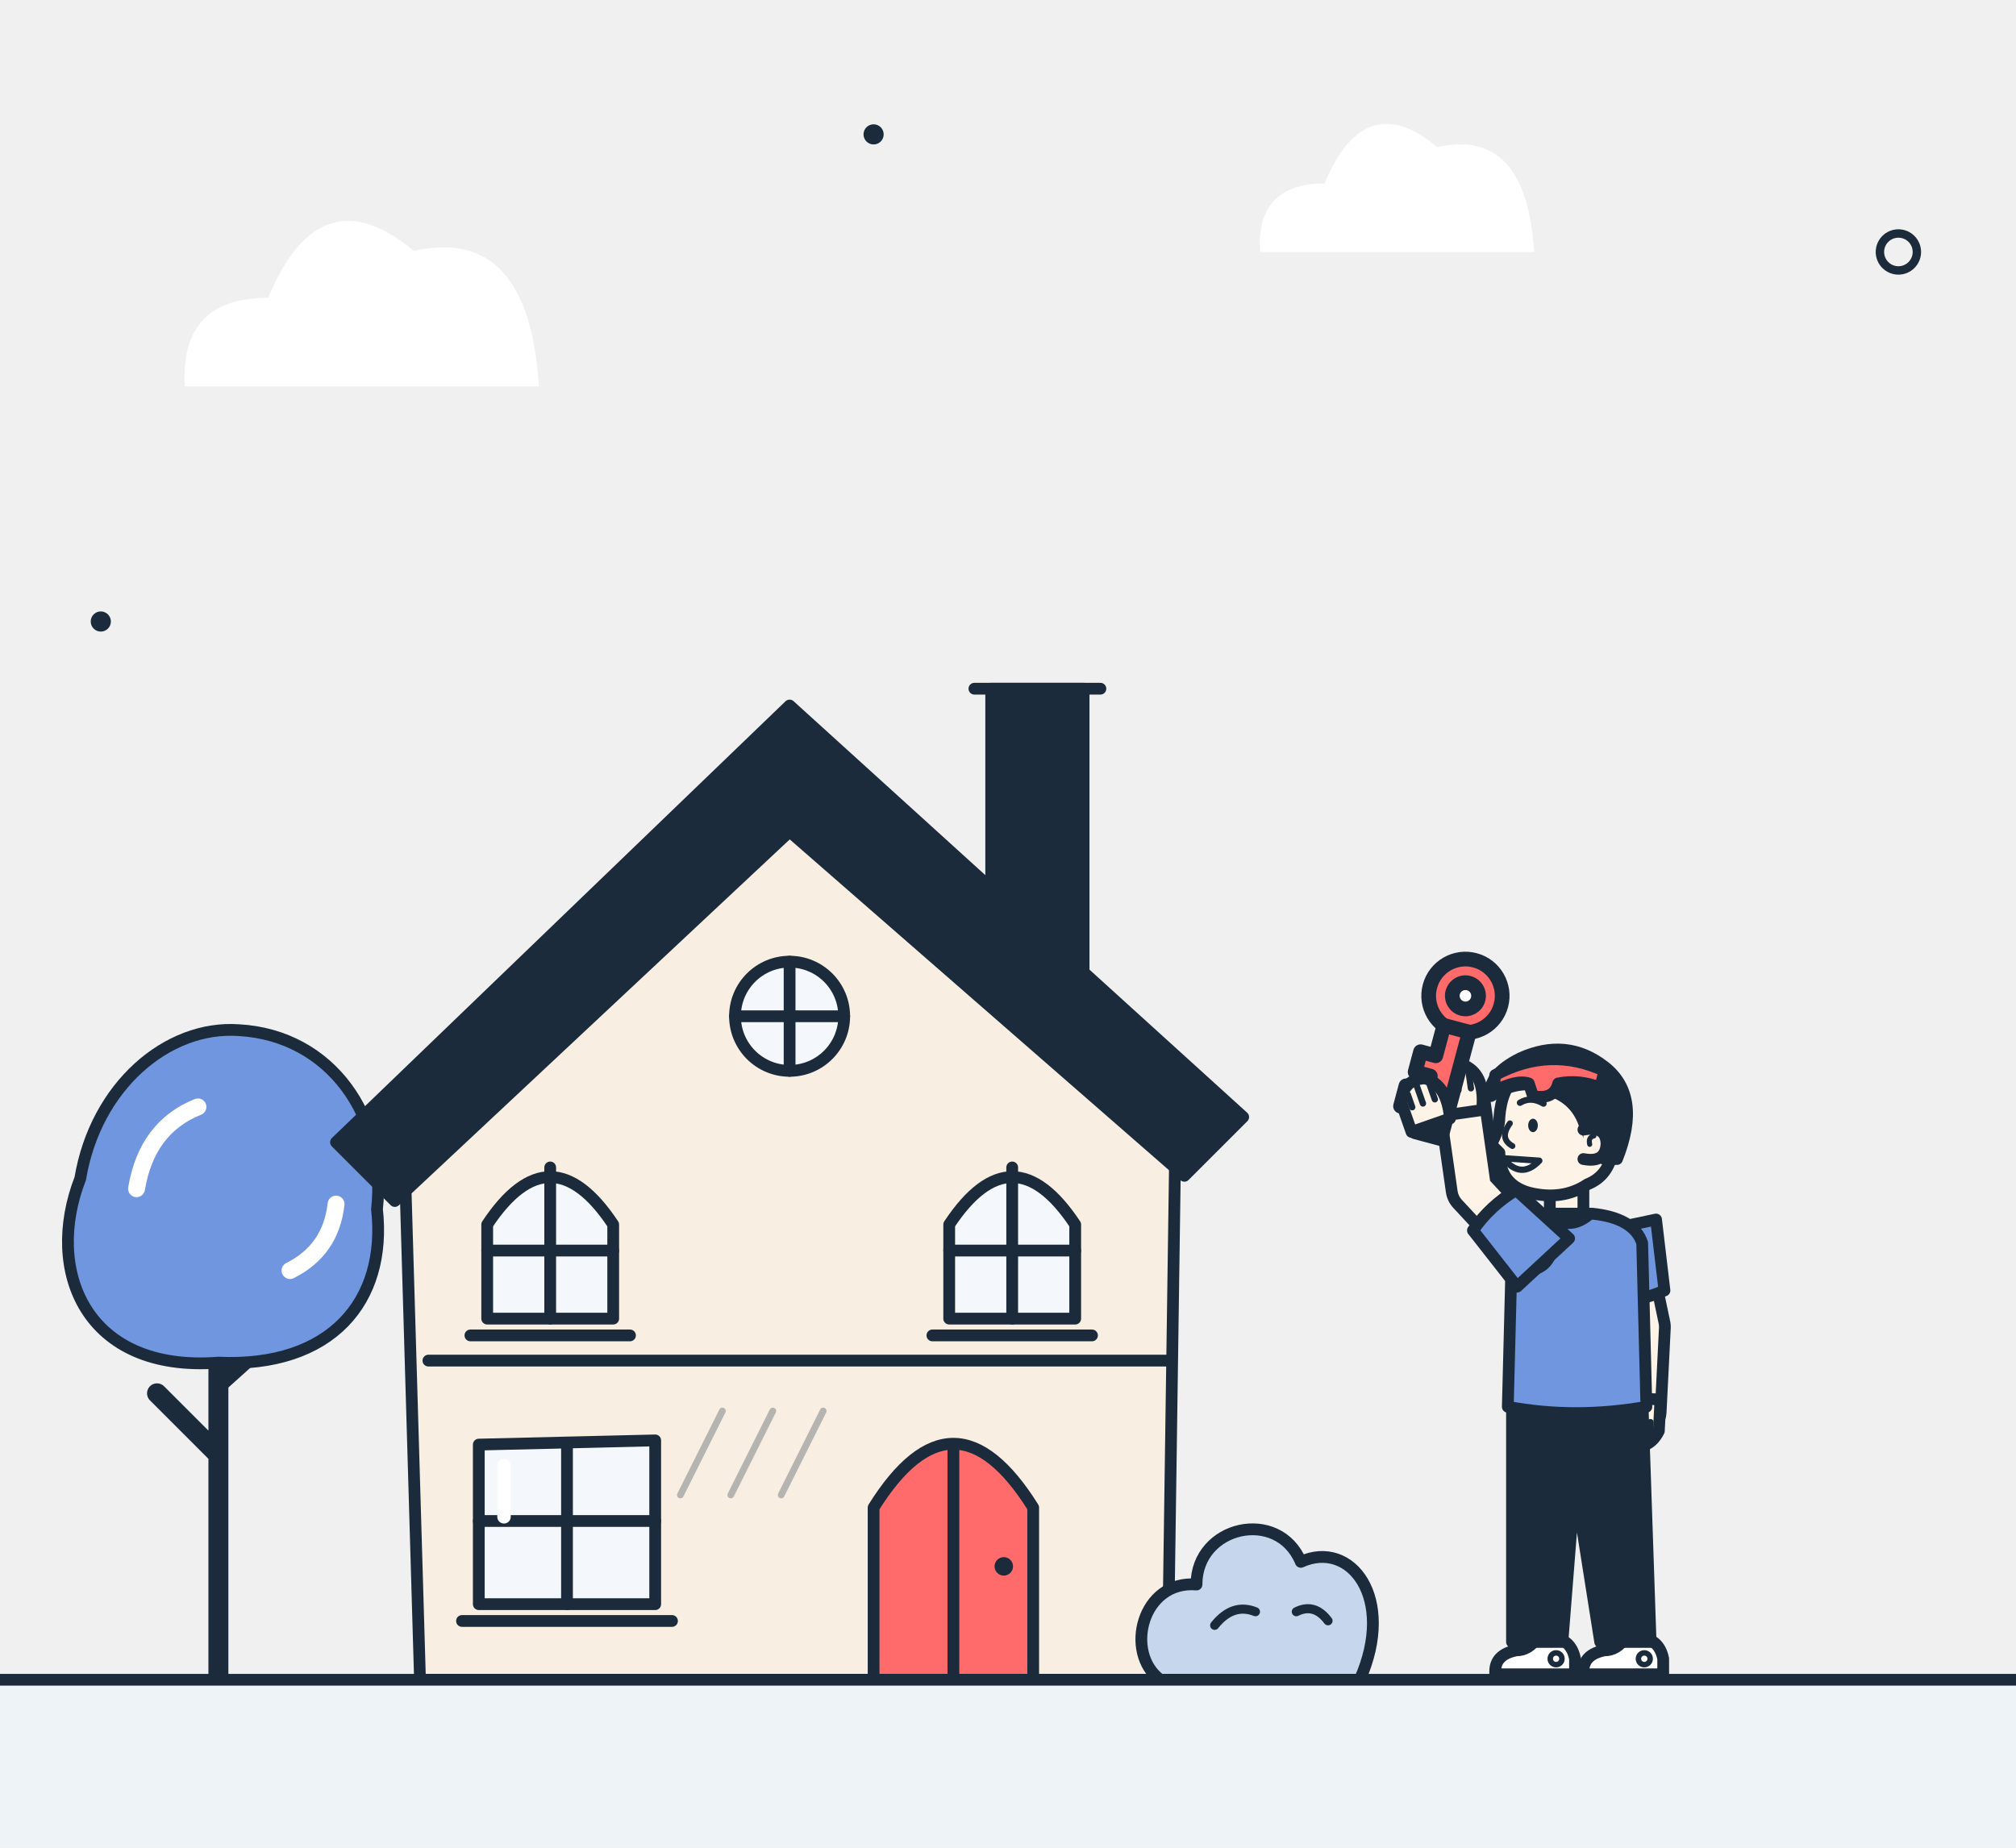
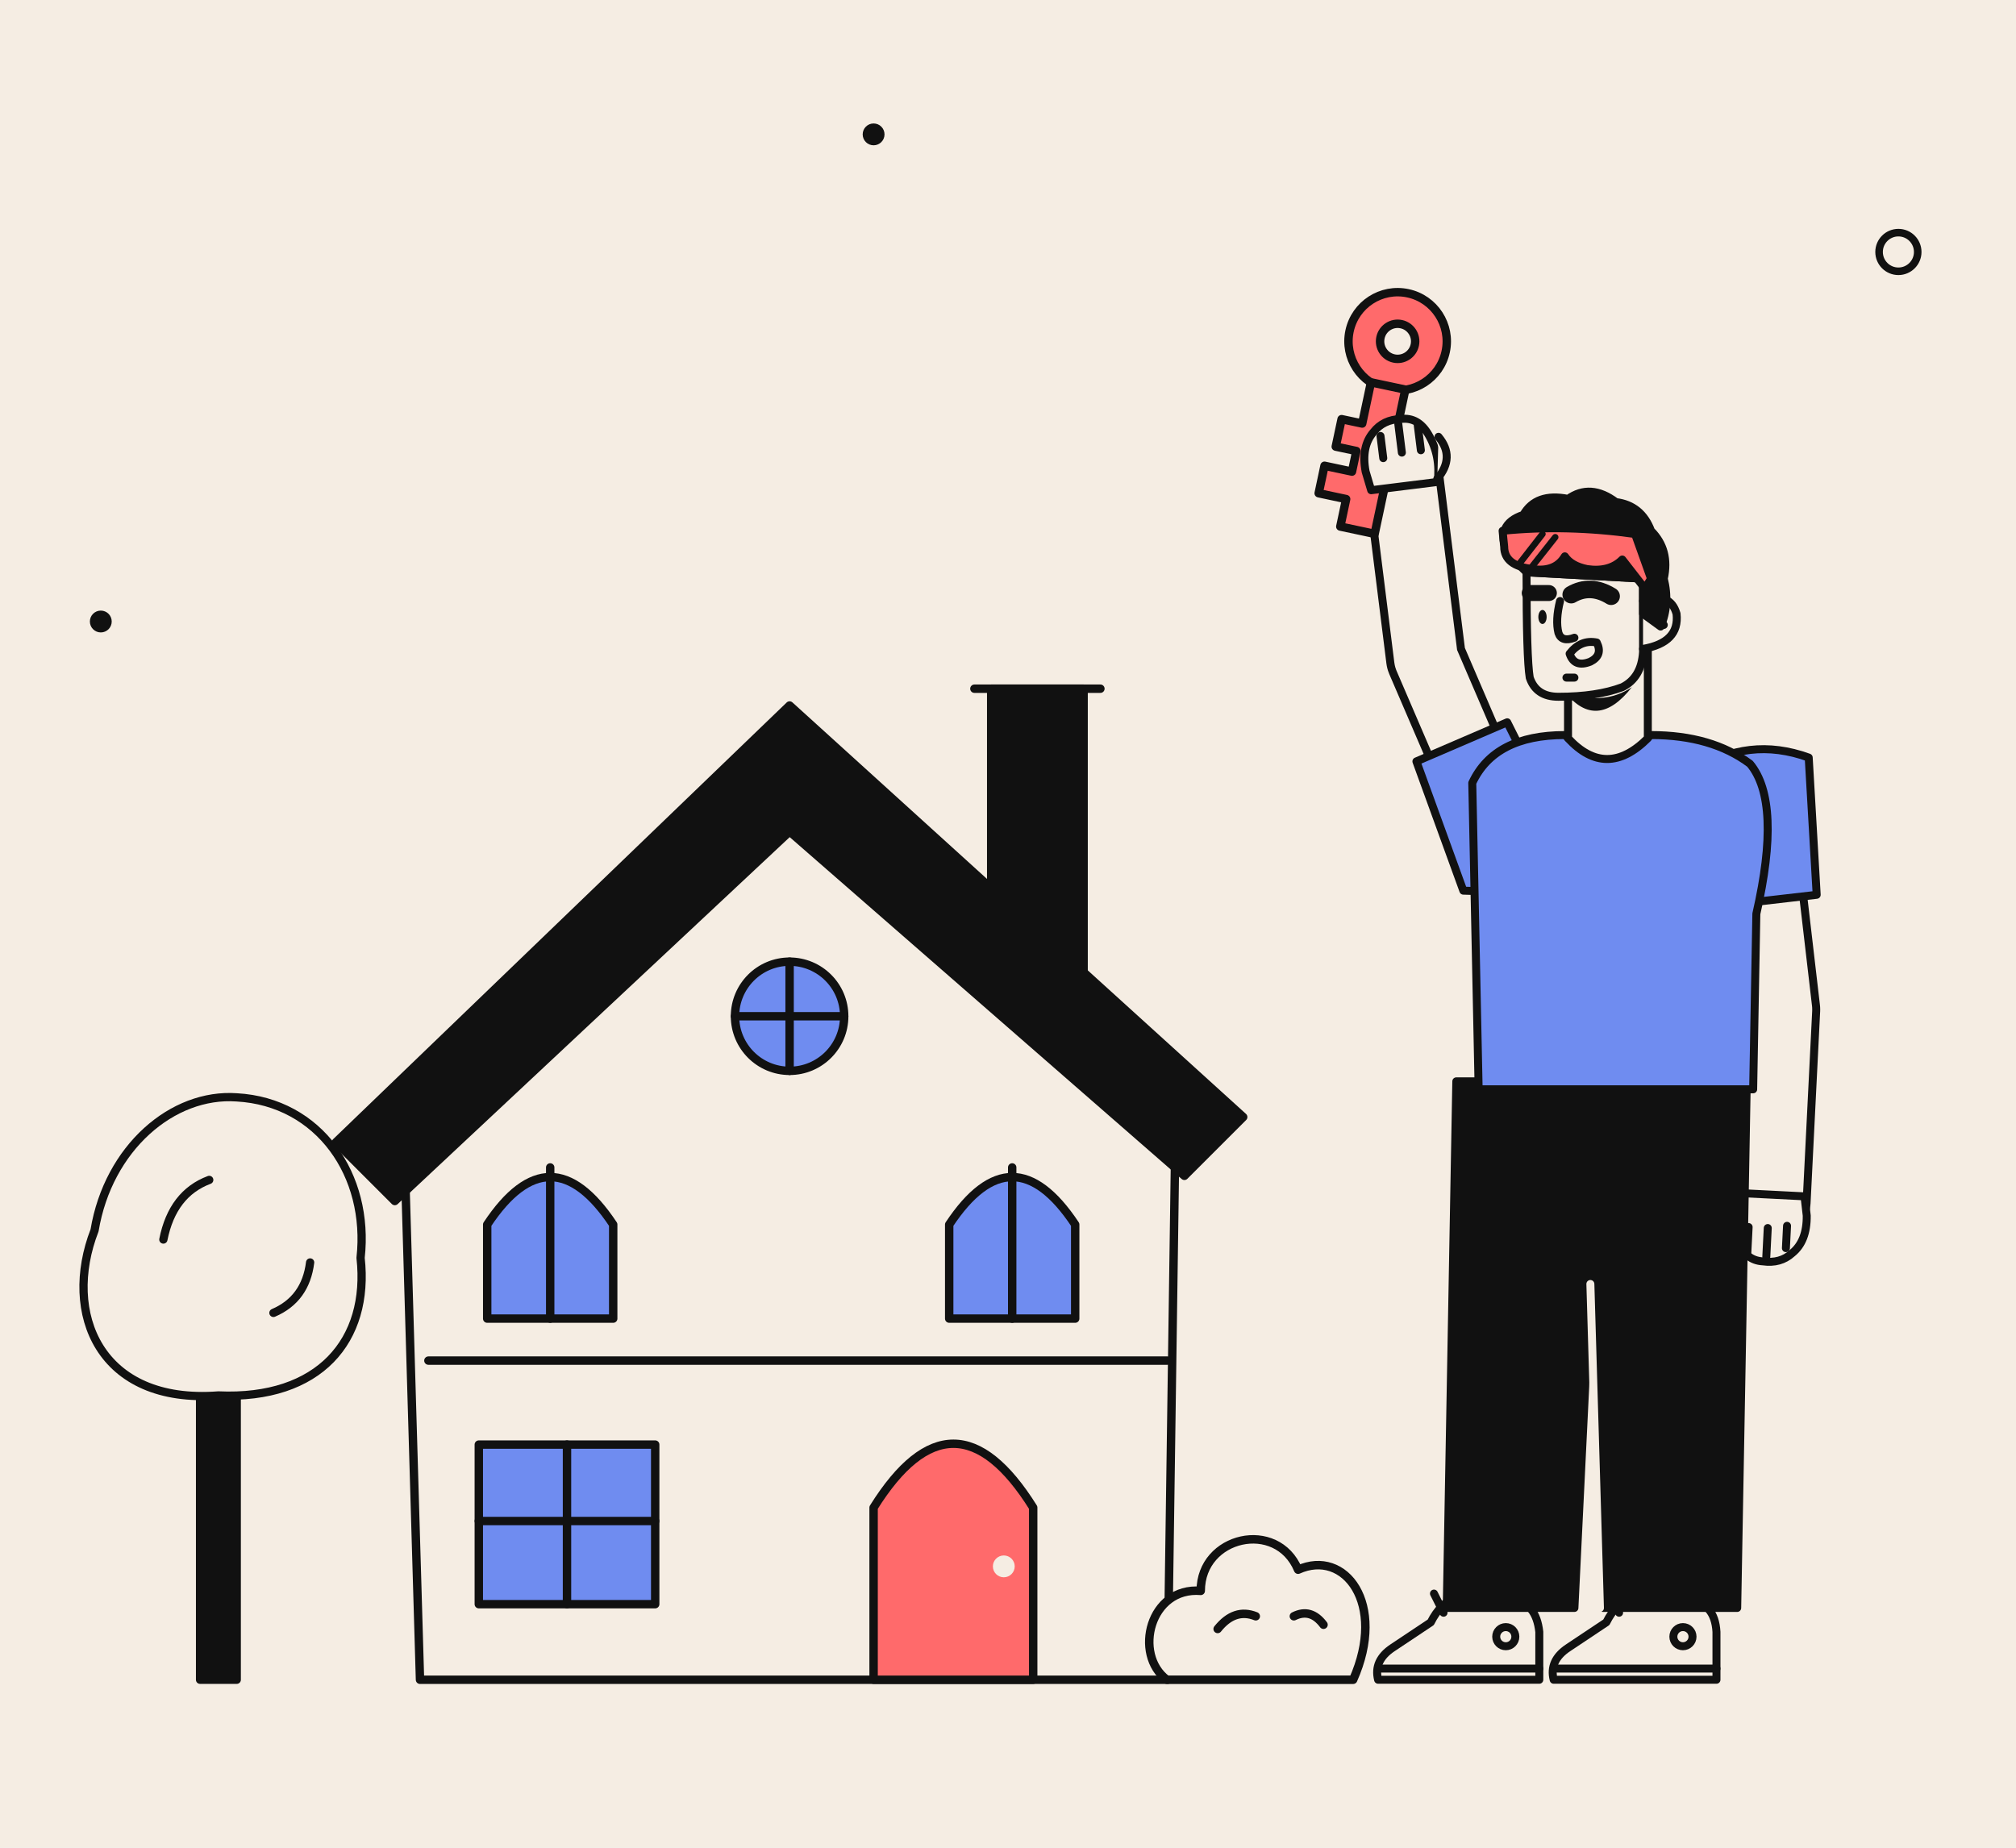
<svg xmlns="http://www.w3.org/2000/svg" class="people-scene" aria-hidden="true" focusable="false" viewBox="0 0 240 220" width="240" height="220" fill="none">
-   <g stroke="#1b2b3b" stroke-width="1.4" stroke-linejoin="round" stroke-linecap="round">
-     <circle cx="104" cy="16" r="1.2" fill="#1b2b3b" stroke="none" />
-     <circle cx="226" cy="30" r="2.2" stroke-width="1" />
-     <circle cx="12" cy="74" r="1.2" fill="#1b2b3b" stroke="none" />
-     <g class="af-cloud">
-       <path transform="translate(22 46) scale(0.62)" d="M0 0q-1-17 16-17q10-24 28-9q22-5 24 26Z" fill="#fff" stroke="none" />
-       <path transform="translate(150 30) scale(0.48)" d="M0 0q-1-17 16-17q10-24 28-9q22-5 24 26Z" fill="#fff" stroke="none" />
-     </g>
-     <g transform="translate(26 200) scale(0.609)" stroke-width="2.3">
-       <path d="M0 0V-70M0-44l-12-12M0-58l10-9" stroke-width="3.9" />
+   <g stroke="#111111" stroke-width="1" stroke-linejoin="round" stroke-linecap="round">
+     <rect width="240" height="220" fill="#f5ede3" stroke="none" />
+     <circle cx="104" cy="16" r="1.3" fill="#111111" stroke="none" />
+     <circle cx="226" cy="30" r="2.3" stroke-width=".9" />
+     <circle cx="12" cy="74" r="1.3" fill="#111111" stroke="none" />
+     <g transform="translate(26 200) scale(0.546)" stroke-width="1.8">
+       <path d="M-4 0V-66H4V0Z" fill="#111111" />
      <g class="af-sway" style="animation-delay:-1.2s">
-         <path d="M0-62C-26-60-34-80-27-98C-24-116-10-128 4-127C22-126 33-110 31-92C33-74 22-61 0-62Z" fill="#7096e0" />
-         <path d="M-16-96q2-12 12-16M14-80q8-4 9-13" stroke="#fff" stroke-width="3.3" />
+         <path d="M0-62C-26-60-34-80-27-98C-24-116-10-128 4-127C22-126 33-110 31-92C33-74 22-61 0-62Z" fill="#f5ede3" />
+         <path d="M-12-96q2-10 10-13M12-80q7-3 8-11" />
      </g>
    </g>
-     <path d="M118 112V82h11v36Z" fill="#1b2b3b" />
+     <path d="M118 112V82h11v36Z" fill="#111111" />
    <path d="M116 82h15" />
-     <path d="M48 132L94 93 140 130 139 200H50Z" fill="#f8eee1" />
-     <path d="M40 136L94 84 148 133 141 140 94 99 47 143Z" fill="#1b2b3b" />
-     <circle cx="94" cy="121" r="6.5" fill="#f4f7fc" />
+     <path d="M48 132L94 93 140 130 139 200H50Z" fill="#f5ede3" />
+     <path d="M40 136L94 84 148 133 141 140 94 99 47 143Z" fill="#111111" />
+     <circle cx="94" cy="121" r="6.5" fill="#6f8cf0" />
    <path d="M94 114.5v13M87.5 121h13" />
    <path d="M51 162H139" />
-     <path d="M58 157V145.8Q65.5 134.5 73 145.8V157Z" fill="#f4f7fc" />
-     <path d="M65.5 139V157M58 148.9H73" />
-     <path d="M56 159h19" />
-     <path d="M113 157V145.8Q120.5 134.5 128 145.8V157Z" fill="#f4f7fc" />
-     <path d="M120.5 139V157M113 148.9H128" />
-     <path d="M111 159h19" />
-     <path d="M57 172l21-.5V191H57Z" fill="#f4f7fc" />
+     <path d="M58 157V145.8Q65.5 134.5 73 145.8V157Z" fill="#6f8cf0" />
+     <path d="M65.5 139V157" />
+     <path d="M113 157V145.8Q120.5 134.5 128 145.8V157Z" fill="#6f8cf0" />
+     <path d="M120.5 139V157" />
+     <path d="M57 172h21V191H57Z" fill="#6f8cf0" />
    <path d="M67.5 172V191M57 181.1H78" />
-     <path d="M60 174.5v6.1" stroke="#fff" stroke-width="1.6" />
-     <path d="M55 193h25" />
    <path d="M104 200V179.5Q113.5 164.3 123 179.5V200Z" fill="#ff6a6b" />
-     <path d="M113.5 172V200" />
-     <circle cx="119.5" cy="186.5" r="1.1" fill="#1b2b3b" stroke="none" />
-     <g opacity=".3" stroke-width=".8">
-       <path d="M86 168l-5 10" />
-       <path d="M92 168l-5 10" />
-       <path d="M98 168l-5 10" />
-     </g>
-     <g transform="translate(150 200) scale(0.54)" stroke-width="2.6">
+     <circle cx="119.5" cy="186.5" r="1.3" fill="#f5ede3" stroke="none" />
+     <g transform="translate(150 200) scale(0.504)" stroke-width="2">
      <g class="af-sway" style="animation-delay:-2.4s">
-         <path d="M-22 0C-30-6-26-22-14-21C-14-34 4-38 9-26C20-31 30-18 22 0Z" fill="#c6d6ec" />
-         <path d="M-10-12q4-5 9-3M8-15q4-2 7 2" stroke-width="2" />
+         <path d="M-22 0C-30-6-26-22-14-21C-14-34 4-38 9-26C20-31 30-18 22 0Z" fill="#f5ede3" />
+         <path d="M-10-12q4-5 9-3M8-15q4-2 7 2" />
      </g>
    </g>
-     <g class="af-person" transform="translate(188 200) scale(-0.5 0.5)" stroke-width="2.8">
-       <path d="M-11 -103L-15 -84L-14 -64" stroke="#1b2b3b" stroke-width="13.6" />
-       <path d="M-11 -103L-15 -84L-14 -64" stroke="#fdf3e7" stroke-width="8" />
-       <g transform="translate(-14 -64) rotate(87.1) scale(1 1)">
-         <path d="M-3-4.5Q5-6.5 8-2Q9.5 3 4.5 5.2H-3Z" fill="#fdf3e7" />
-         <path d="M2.5-2.6h4M2.5 .4h4.6M2.5 3.1h3.2" stroke-width="1.5" />
+     <g class="af-person" transform="translate(188 200) scale(-0.19 0.19)" stroke-width="5">
+       <path d="M-112 -540L-126 -420L-120 -300" stroke="#111111" stroke-width="50" />
+       <path d="M-112 -540L-126 -420L-120 -300" stroke="#f5ede3" stroke-width="40" />
+       <g transform="translate(-120 -300) rotate(87.1)">
+         <path d="M-4-21Q12-25 26-19Q38-14 38-3Q39 8 32 15Q24 24 8 23L-4 21Z" fill="#f5ede3" />
+         <path d="M17-13H33M17-1H35M15 11H29" />
+         <path d="M-2-21Q10-34 24-25" fill="#f5ede3" />
      </g>
-       <path d="M-18.3 -109.6L-20.3 -92.7Q-13.8 -89.8 -6.6 -89.8L-1.7 -106.1Z" fill="#7096e0" />
-       <path d="M-20 0V-5Q-19-10 -14-10H-11Q-9-7 -6-7Q-1-6 -1-2V0Z" fill="#ffffff" />
-       <path d="M-20-2H-1" stroke-width="1.4" />
-       <circle cx="-15.5" cy="-5" r="1.4" stroke-width="1.3" />
-       <path d="M-11-10l2-3M-8.5-9l2-3" stroke-width="1.3" />
-       <path d="M1 0V-5Q2-10 7-10H10Q12-7 15-7Q20-6 20-2V0Z" fill="#ffffff" />
-       <path d="M1-2H20" stroke-width="1.4" />
-       <circle cx="5.5" cy="-5" r="1.4" stroke-width="1.3" />
-       <path d="M10-10l2-3M12.5-9l2-3" stroke-width="1.3" />
-       <path d="M-15-68L-17-9H-5L1-47L4-9H16L16-68Z" fill="#1b2b3b" />
-       <path d="M-1-108v-10h8v9" fill="#fdf3e7" />
-       <path d="M-15-104Q-13-110-3-111H7Q15-110 16-104L17-65Q1-62-16-65Z" fill="#7096e0" />
-       <path d="M-2-110.5q4.5 3.5 9 0" />
-       <path d="M-8-126Q-11-146 5-147Q18-147 19-134Q19-131 21-127.5L19-125.5Q19-118 12-116Q4-114-2-118Q-7-120-8-126Z" fill="#fdf3e7" />
-       <path d="M-9-124Q-15-139-6-146Q3-153 14-148Q22-144 21-139Q13-144 6-140Q1-138-1-133Q-3-127-6-124Z" fill="#1b2b3b" />
-       <path d="M-6-145Q7-151 20-144L20.5-140Q15-143 12-142L11-139Q6-138 5-142Q0-143-5-141Z" fill="#ff6a6b" />
-       <path d="M-1-131q-5.5-1-5.5 3.5q.3 4.5 5.5 3.5" fill="#fdf3e7" />
-       <path d="M-3.5-129.5q1.4.3 1 2" stroke-width="1.2" />
-       <ellipse cx="11" cy="-132" rx="1.15" ry="1.6" fill="#1b2b3b" stroke="none" />
-       <path d="M8.5-137.2q3-1.8 5.6-.2" stroke-width="1.5" />
-       <path d="M16.5-132.5q2.6 3.6-.6 5.4" stroke-width="1.4" />
-       <path d="M9.5-123.6q4.4 4.6 8.6-.6Z" fill="#fff" stroke-width="1.5" />
-       <g class="af-arm" style="transform-origin:12px -103px;animation-name:af-wave;animation-duration:6.2s;animation-delay:0s">
-         <path d="M12 -103L25 -117L28 -138" stroke="#1b2b3b" stroke-width="13.6" />
-         <path d="M12 -103L25 -117L28 -138" stroke="#fdf3e7" stroke-width="8" />
-         <g transform="translate(28 -138) rotate(-81.9) scale(1 1)">
-           <path d="M-3-4.5Q5-6.5 8-2Q9.5 3 4.5 5.2H-3Z" fill="#fdf3e7" />
-           <path d="M2.5-2.6h4M2.5 .4h4.6M2.5 3.1h3.2" stroke-width="1.5" />
-         </g>
-         <path d="M14.8 -93.6L25.3 -107Q21.2 -112.9 15 -116.6L2.4 -105.1Z" fill="#7096e0" />
-         <g transform="translate(30-152) rotate(-15) scale(1.25)">
+       <path d="M-148.8 -491.9L-87.2 -484.8L-72.3 -569.6Q-106 -591.6 -143.8 -577.9Z" fill="#6f8cf0" />
+       <g transform="translate(1113 -1020) scale(-1 1)">
+         <path d="M987 1020Q984 1008 996 1000L1020 984Q1026 972 1036 968L1072 970Q1086 972 1088 990V1020Z" fill="#f5ede3" />
+         <path d="M987 1013H1088M1028 978l-6-12M1036 974l-4-12" />
+         <circle cx="1067" cy="993" r="6" />
+         <path d="M1097 1020Q1094 1008 1106 1000L1130 984Q1136 972 1146 968L1182 970Q1198 972 1199 990V1020Z" fill="#f5ede3" />
+         <path d="M1097 1013H1199M1138 978l-6-12M1146 974l-4-12" />
+         <circle cx="1178" cy="993" r="6" />
+         <path d="M1036 645H1218L1212 975H1128L1120 770L1110 975H1030Z" fill="#111111" />
+         <path d="M1120 772L1126 975" stroke="#f5ede3" stroke-width="5" />
+       </g>
+       <g class="af-arm" style="transform-origin:53px -540px;animation-name:af-wave;animation-duration:6.2s;animation-delay:0s">
+         <path d="M53 -540L96 -640L110 -752" stroke="#111111" stroke-width="50" />
+         <path d="M53 -540L96 -640L110 -752" stroke="#f5ede3" stroke-width="40" />
+         <path d="M102 -575.5L45.1 -600L6.5 -523Q32.5 -492.2 72.6 -494.5Z" fill="#6f8cf0" />
+         <g transform="translate(122-800) rotate(-12) scale(4.4)" stroke-width="1.2">
          <circle cx="0" cy="-9" r="7" fill="#ff6a6b" />
-           <circle cx="0" cy="-9" r="2.5" fill="#ffffff" />
+           <circle cx="0" cy="-9" r="2.5" fill="#f5ede3" />
          <path d="M-2.5-2.5v21h5v-4h4v-4h-4v-3h3v-4h-3v-6Z" fill="#ff6a6b" />
        </g>
-         <g transform="translate(36 -135) rotate(-70.7) scale(1 1)">
-           <path d="M-3-4.5Q5-6.5 8-2Q9.5 3 4.5 5.2H-3Z" fill="#fdf3e7" />
-           <path d="M2.5-2.6h4M2.5 .4h4.6M2.5 3.1h3.2" stroke-width="1.5" />
+         <g transform="translate(110 -752) rotate(-82.9)">
+           <path d="M-4-21Q12-25 26-19Q38-14 38-3Q39 8 32 15Q24 24 8 23L-4 21Z" fill="#f5ede3" />
+           <path d="M17-13H33M17-1H35M15 11H29" />
+           <path d="M-2-21Q10-34 24-25" fill="#f5ede3" />
        </g>
      </g>
+       <g transform="translate(1113 -1020) scale(-1 1)">
+         <path d="M1104 428Q1060 428 1046 458L1050 650H1222L1224 540Q1240 470 1220 446Q1196 428 1158 428Q1130 452 1104 428Z" fill="#6f8cf0" />
+         <path d="M1106 398V430Q1130 456 1156 430V372" fill="#f5ede3" />
+       </g>
+       <g transform="translate(1113 -1020) scale(-1 1)">
+         <path d="M1104 401Q1124 426 1146 398Q1128 410 1104 401Z" fill="#111111" stroke="none" />
+         <path d="M1080 326Q1080 380 1082 392Q1086 404 1100 404Q1124 404 1140 398Q1152 392 1153 376V330Z" fill="#f5ede3" />
+         <path d="M1153 344Q1170 338 1174 352Q1176 370 1153 374" fill="#f5ede3" />
+         <path d="M1166 350l-5 5 5 4" />
+         <path d="M1068 314Q1060 296 1078 290Q1086 276 1106 280Q1120 270 1136 282Q1152 284 1158 300Q1170 312 1166 330Q1170 346 1164 360L1153 352V330L1080 326Z" fill="#111111" />
+         <path d="M1082 339h12" stroke-width="10" />
+         <path d="M1108 340Q1120 333 1133 341" stroke-width="11" />
+         <ellipse cx="1090" cy="354" rx="2.6" ry="4.4" fill="#111111" stroke="none" />
+         <path d="M1101 344Q1098 356 1100 364Q1102 370 1110 367" />
+         <path d="M1107 377Q1110 386 1120 382Q1128 378 1124 370Q1114 368 1107 377Z" fill="#f5ede3" />
+         <path d="M1105 392h5" />
+         <path d="M1065 300Q1105 296 1148 302L1158 330Q1152 340 1154 336L1140 318Q1132 326 1118 324Q1108 322 1104 316Q1098 326 1084 324Q1066 322 1066 310Z" fill="#ff6a6b" />
+         <path d="M1076 320l14-18M1083 323l15-19" stroke-width="4" />
+       </g>
    </g>
-     <path d="M0 200H240V220H0Z" fill="#eef3f8" stroke="none" />
-     <path d="M0 200H240" />
  </g>
</svg>
